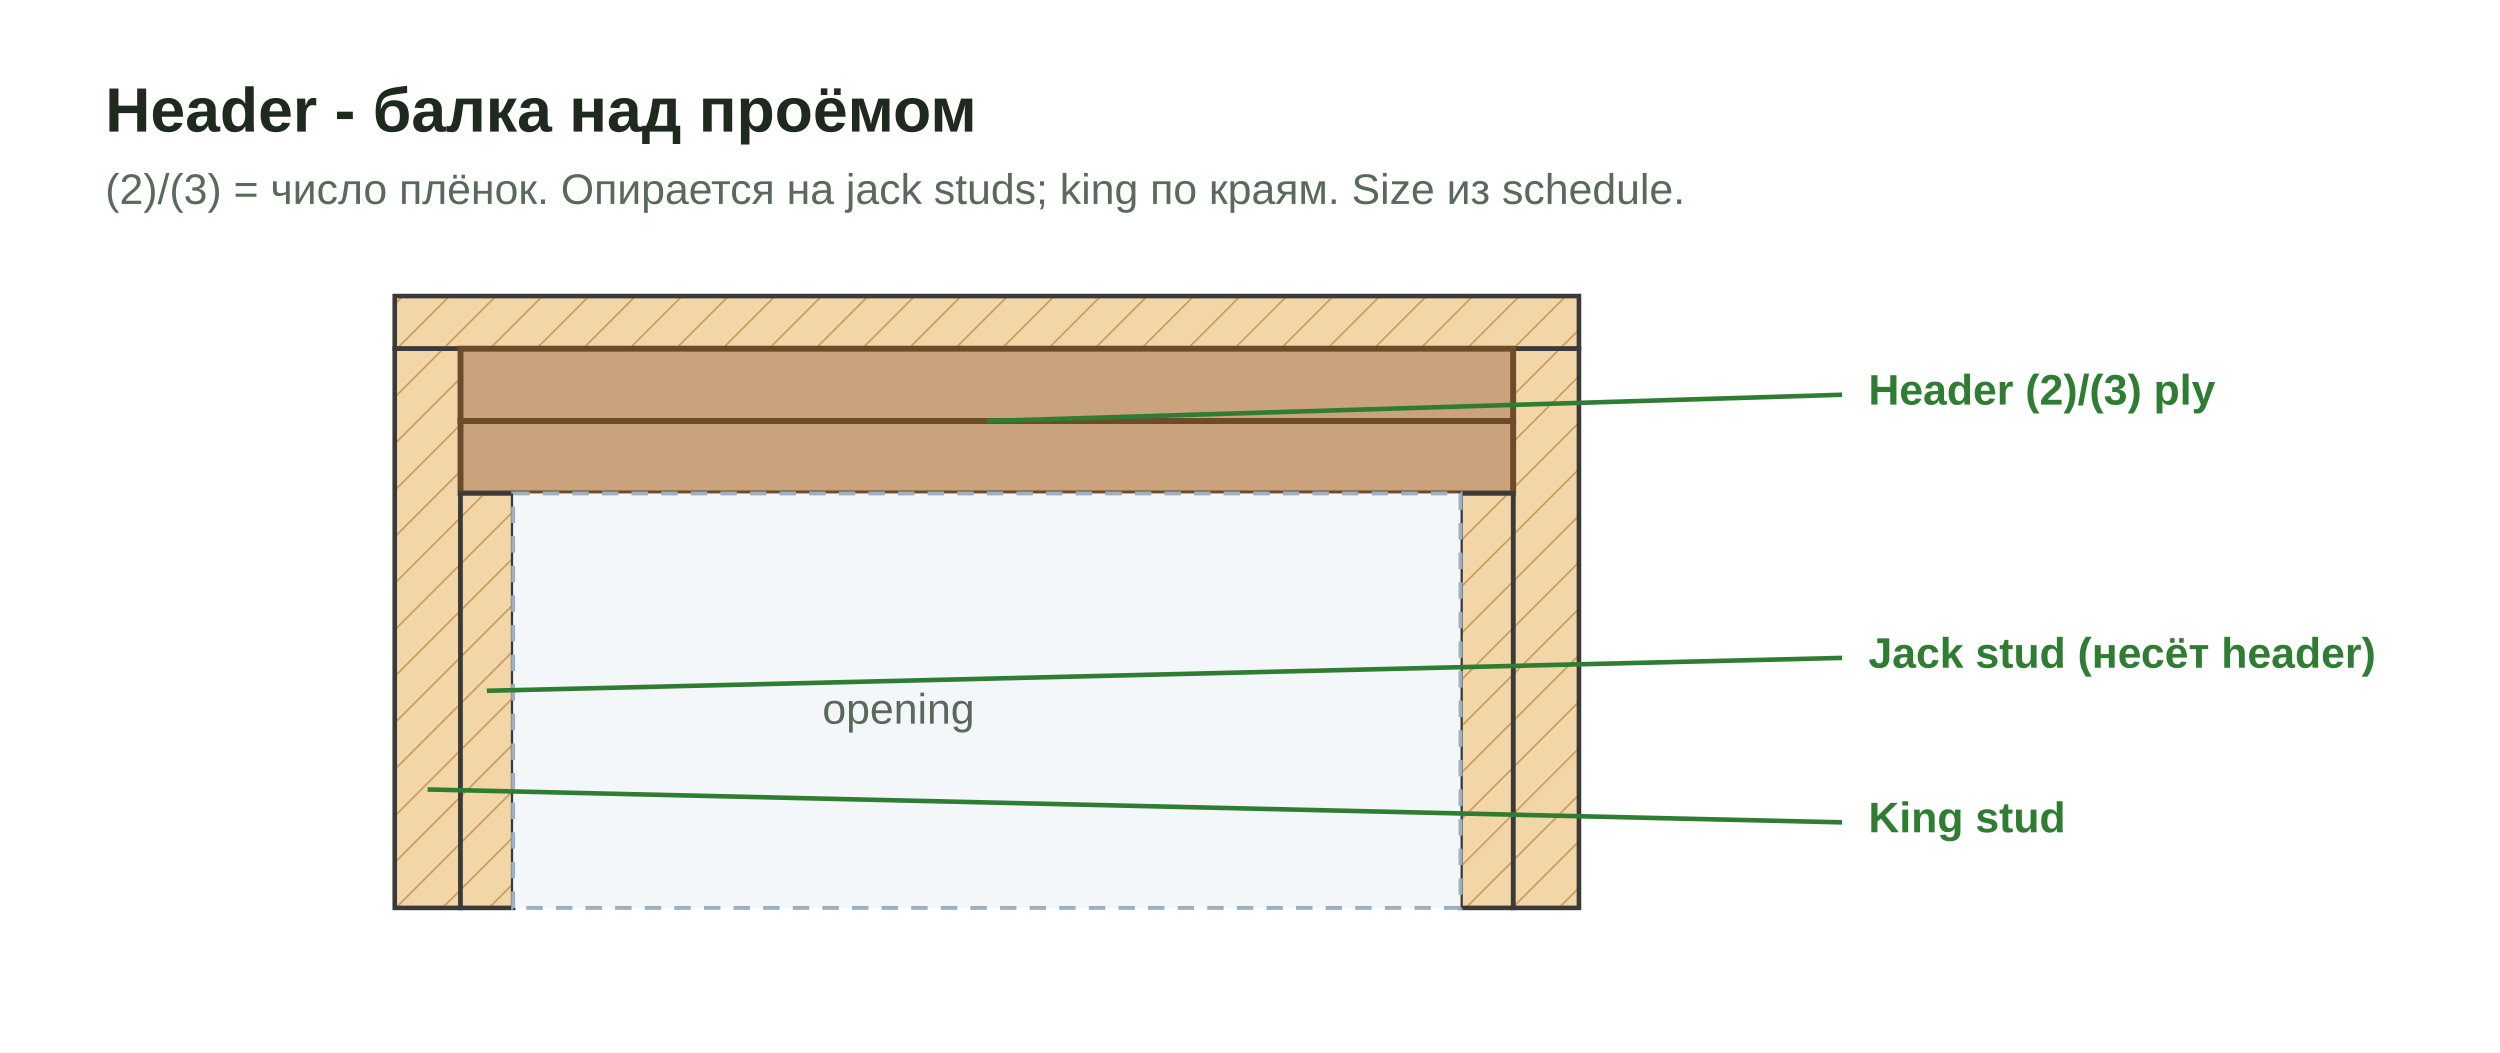
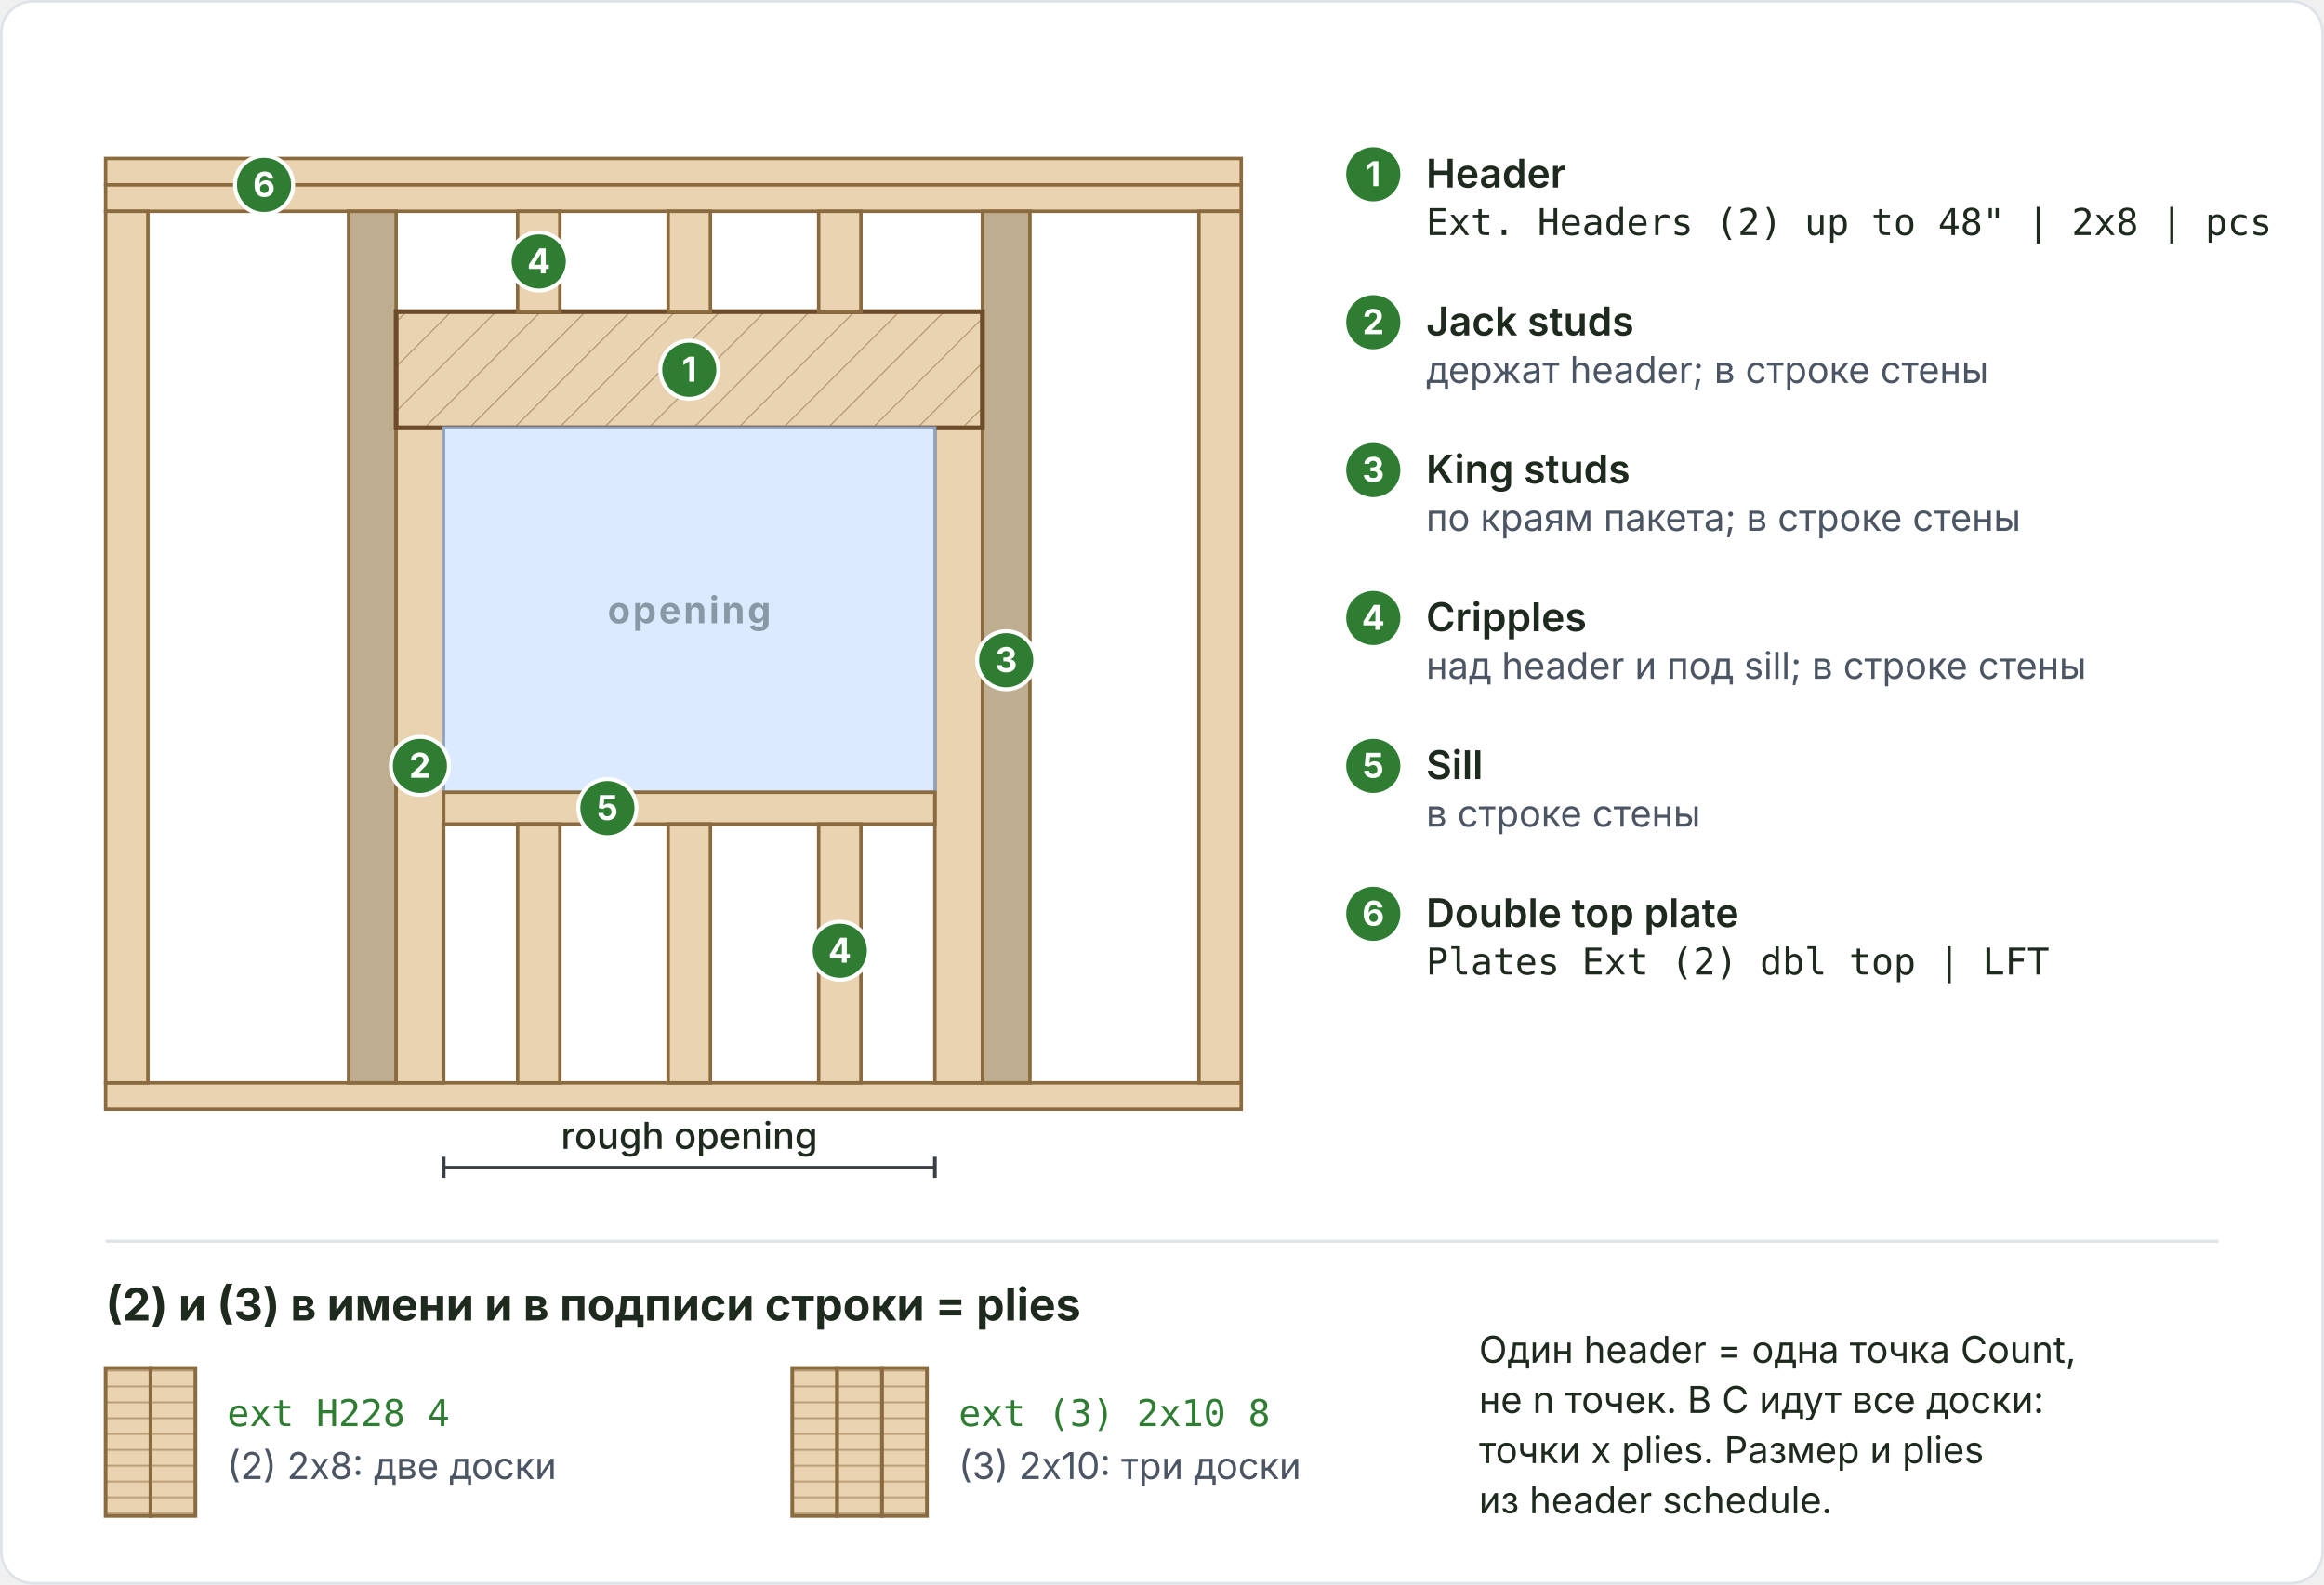
- <svg xmlns="http://www.w3.org/2000/svg" viewBox="0 0 760 320" role="img" aria-labelledby="t">
+ <svg xmlns="http://www.w3.org/2000/svg" viewBox="0 0 880 600" role="img" aria-labelledby="t d">
  <defs>
-     <pattern id="w" width="10" height="10" patternUnits="userSpaceOnUse" patternTransform="rotate(45)">
-       <rect width="10" height="10" fill="#f2d6a8" />
-       <line x1="0" y1="0" x2="0" y2="10" stroke="#c89b5a" stroke-width="1" />
+     <marker id="arr" markerWidth="10" markerHeight="10" refX="9" refY="5" orient="auto" markerUnits="userSpaceOnUse">
+       <path d="M0,1 L0,9 L10,5 z" fill="#2e7d32" />
+     </marker>
+     <marker id="arrInk" markerWidth="10" markerHeight="10" refX="9" refY="5" orient="auto" markerUnits="userSpaceOnUse">
+       <path d="M0,1 L0,9 L10,5 z" fill="#3a3f44" />
+     </marker>
+     <marker id="arrRed" markerWidth="10" markerHeight="10" refX="9" refY="5" orient="auto" markerUnits="userSpaceOnUse">
+       <path d="M0,1 L0,9 L10,5 z" fill="#c62828" />
+     </marker>
+     <marker id="arrGrey" markerWidth="10" markerHeight="10" refX="9" refY="5" orient="auto" markerUnits="userSpaceOnUse">
+       <path d="M0,1 L0,9 L10,5 z" fill="#8a98a5" />
+     </marker>
+     <marker id="tick" markerWidth="8" markerHeight="8" refX="4" refY="4" orient="auto" markerUnits="userSpaceOnUse">
+       <path d="M4,0 L4,8" stroke="#3a3f44" stroke-width="1.4" />
+     </marker>
+     <pattern id="wood" width="12" height="12" patternUnits="userSpaceOnUse" patternTransform="rotate(45)">
+       <rect width="12" height="12" fill="#e9d3b0" />
+       <line x1="0" y1="0" x2="0" y2="12" stroke="#8a6a3f" stroke-width="0.9" opacity="0.55" />
    </pattern>
-     <style>.t{font:700 19px "Segoe UI",Arial,sans-serif;fill:#1f2a1f}.s{font:400 13px "Segoe UI",Arial,sans-serif;fill:#5a6a5a}.l{font:600 13px "Segoe UI",Arial,sans-serif;fill:#2e7d32}.m{stroke:#3a3a3a;stroke-width:1.4;fill:url(#w)}</style>
+     <pattern id="pt" width="12" height="12" patternUnits="userSpaceOnUse" patternTransform="rotate(45)">
+       <rect width="12" height="12" fill="#cfa26a" />
+       <line x1="0" y1="0" x2="0" y2="12" stroke="#6c4b2a" stroke-width="1" opacity="0.6" />
+     </pattern>
+     <pattern id="conc" width="10" height="10" patternUnits="userSpaceOnUse">
+       <rect width="10" height="10" fill="#cfd4d8" />
+       <circle cx="2.5" cy="2.5" r="1" fill="#6b7378" opacity="0.7" />
+       <circle cx="7" cy="6.5" r="1" fill="#6b7378" opacity="0.7" />
+     </pattern>
+     <pattern id="sheath" width="7" height="7" patternUnits="userSpaceOnUse">
+       <rect width="7" height="7" fill="#c9b27c" />
+       <circle cx="2" cy="2" r="0.8" fill="#7a6a3c" opacity="0.6" />
+       <circle cx="5" cy="5" r="0.8" fill="#7a6a3c" opacity="0.6" />
+     </pattern>
+     <pattern id="batt" width="20" height="16" patternUnits="userSpaceOnUse">
+       <rect width="20" height="16" fill="#fdf6e3" />
+       <path d="M0,8 Q5,0 10,8 T20,8" fill="none" stroke="#caa64a" stroke-width="1.2" />
+     </pattern>
+     <pattern id="rigid" width="8" height="8" patternUnits="userSpaceOnUse">
+       <rect width="8" height="8" fill="#fbe9c6" />
+       <path d="M0,8 L8,0" stroke="#d9a441" stroke-width="0.8" />
+     </pattern>
+     <pattern id="cmu" width="40" height="20" patternUnits="userSpaceOnUse">
+       <rect width="40" height="20" fill="#cfd4d8" />
+       <path d="M0,10 H40 M20,0 V10 M0,10 V20 M40,10 V20" stroke="#6b7378" stroke-width="1" fill="none" />
+     </pattern>
+     <pattern id="endgrain" width="6" height="6" patternUnits="userSpaceOnUse">
+       <rect width="6" height="6" fill="#e9d3b0" />
+       <path d="M0,3 H6" stroke="#8a6a3f" stroke-width="0.7" opacity="0.5" />
+     </pattern>
+     <pattern id="hatchRed" width="8" height="8" patternUnits="userSpaceOnUse" patternTransform="rotate(45)">
+       <rect width="8" height="8" fill="#fff" />
+       <line x1="0" y1="0" x2="0" y2="8" stroke="#c62828" stroke-width="1.2" opacity="0.6" />
+     </pattern>
+     <pattern id="hatchGrey" width="8" height="8" patternUnits="userSpaceOnUse" patternTransform="rotate(45)">
+       <rect width="8" height="8" fill="#f3f4f6" />
+       <line x1="0" y1="0" x2="0" y2="8" stroke="#9aa4ad" stroke-width="1" opacity="0.8" />
+     </pattern>
+     <pattern id="hatchGreen" width="8" height="8" patternUnits="userSpaceOnUse" patternTransform="rotate(45)">
+       <rect width="8" height="8" fill="#eaf5ea" />
+       <line x1="0" y1="0" x2="0" y2="8" stroke="#2e7d32" stroke-width="1.1" opacity="0.55" />
+     </pattern>
+     <style>
+       .lab{font:600 16px Inter, "Segoe UI", Arial, sans-serif;fill:#1f2a1f}
+       .lab2{font:600 15px Inter, "Segoe UI", Arial, sans-serif;fill:#1f2a1f}
+       .h{font:700 17px Inter, "Segoe UI", Arial, sans-serif;fill:#1f2a1f}
+       .note{font:400 14px Inter, "Segoe UI", Arial, sans-serif;fill:#4b5563}
+       .ink{font:400 14px Inter, "Segoe UI", Arial, sans-serif;fill:#1f2a1f}
+       .inkb{font:700 14px Inter, "Segoe UI", Arial, sans-serif;fill:#1f2a1f}
+       .mono{font:500 14px "JetBrains Mono", Consolas, monospace;fill:#2e7d32}
+       .mono2{font:500 14px "JetBrains Mono", Consolas, monospace;fill:#1f2a1f}
+       .side{font:700 14px Inter, "Segoe UI", Arial, sans-serif;fill:#8a98a5;letter-spacing:1px}
+       .red{font:600 14px Inter, "Segoe UI", Arial, sans-serif;fill:#c62828}
+       .green{font:600 14px Inter, "Segoe UI", Arial, sans-serif;fill:#2e7d32}
+       .dimt{font:500 14px Inter, "Segoe UI", Arial, sans-serif;fill:#1f2a1f}
+       .numt{font:700 13px Inter, "Segoe UI", Arial, sans-serif;fill:#fff;text-anchor:middle}
+       .xl{font:400 14px Inter, "Segoe UI", Arial, sans-serif;fill:#1f2328}
+       .xlb{font:700 14px Inter, "Segoe UI", Arial, sans-serif;fill:#1f2328}
+       .xlh{font:400 13px Inter, "Segoe UI", Arial, sans-serif;fill:#5a6168}
+     </style>
  </defs>
-   <rect width="760" height="320" fill="#fff" />
-   <text class="t" x="32" y="40">Header - балка над проёмом</text>
-   <text class="s" x="32" y="62">(2)/(3) = число плёнок. Опирается на jack studs; king по краям. Size из schedule.</text>
-   <rect x="120" y="90" width="360" height="16" class="m" />
-   <rect x="120" y="106" width="20" height="170" class="m" />
-   <rect x="460" y="106" width="20" height="170" class="m" />
-   <rect x="140" y="106" width="320" height="22" fill="#caa27b" stroke="#6c4b2a" stroke-width="1.8" />
-   <rect x="140" y="128" width="320" height="22" fill="#caa27b" stroke="#6c4b2a" stroke-width="1.8" />
-   <rect x="140" y="150" width="16" height="126" class="m" />
-   <rect x="444" y="150" width="16" height="126" class="m" />
-   <rect x="156" y="150" width="288" height="126" fill="#f4f7fa" stroke="#9bb0c2" stroke-width="1.2" stroke-dasharray="5 4" />
-   <text class="s" x="250" y="220">opening</text>
-   <line x1="300" y1="128" x2="560" y2="120" stroke="#2e7d32" stroke-width="1.4" />
-   <text class="l" x="568" y="123">Header (2)/(3) ply</text>
-   <line x1="148" y1="210" x2="560" y2="200" stroke="#2e7d32" stroke-width="1.4" />
-   <text class="l" x="568" y="203">Jack stud (несёт header)</text>
-   <line x1="130" y1="240" x2="560" y2="250" stroke="#2e7d32" stroke-width="1.4" />
-   <text class="l" x="568" y="253">King stud</text>
+   <rect x="0.5" y="0.5" width="879" height="599" rx="12" fill="#ffffff" stroke="#dfe3e8" />
+   <rect x="40" y="60" width="430" height="10" fill="#e9d3b0" stroke="#8a6a3f" stroke-width="1.3" />
+   <rect x="40" y="70" width="430" height="10" fill="#e9d3b0" stroke="#8a6a3f" stroke-width="1.3" />
+   <rect x="40" y="410" width="430" height="10" fill="#e9d3b0" stroke="#8a6a3f" stroke-width="1.3" />
+   <rect x="40" y="80" width="16" height="330" fill="#e9d3b0" stroke="#8a6a3f" stroke-width="1.3" />
+   <rect x="454" y="80" width="16" height="330" fill="#e9d3b0" stroke="#8a6a3f" stroke-width="1.3" />
+   <rect x="132" y="80" width="18" height="330" fill="#bfad90" stroke="#8a6a3f" stroke-width="1.3" />
+   <rect x="372" y="80" width="18" height="330" fill="#bfad90" stroke="#8a6a3f" stroke-width="1.3" />
+   <rect x="150" y="162" width="18" height="248" fill="#e9d3b0" stroke="#8a6a3f" stroke-width="1.3" />
+   <rect x="354" y="162" width="18" height="248" fill="#e9d3b0" stroke="#8a6a3f" stroke-width="1.3" />
+   <rect x="150" y="118" width="222" height="44" fill="url(#wood)" stroke="#6c4b2a" stroke-width="1.8" />
+   <rect x="196" y="80" width="16" height="38" fill="#e9d3b0" stroke="#8a6a3f" stroke-width="1.3" />
+   <rect x="253" y="80" width="16" height="38" fill="#e9d3b0" stroke="#8a6a3f" stroke-width="1.3" />
+   <rect x="310" y="80" width="16" height="38" fill="#e9d3b0" stroke="#8a6a3f" stroke-width="1.3" />
+   <rect x="168" y="162" width="186" height="138" fill="#dbeafe" stroke="#90a4c4" stroke-width="1.2" />
+   <text class="side" x="261" y="236" text-anchor="middle">opening</text>
+   <rect x="168" y="300" width="186" height="12" fill="#e9d3b0" stroke="#8a6a3f" stroke-width="1.3" />
+   <rect x="196" y="312" width="16" height="98" fill="#e9d3b0" stroke="#8a6a3f" stroke-width="1.3" />
+   <rect x="253" y="312" width="16" height="98" fill="#e9d3b0" stroke="#8a6a3f" stroke-width="1.3" />
+   <rect x="310" y="312" width="16" height="98" fill="#e9d3b0" stroke="#8a6a3f" stroke-width="1.3" />
+   <line x1="168" y1="442" x2="354" y2="442" stroke="#3a3f44" stroke-width="1.1" marker-start="url(#tick)" marker-end="url(#tick)" />
+   <text class="dimt" x="261.0" y="435.0" text-anchor="middle">rough opening</text>
+   <circle cx="261" cy="140" r="11" fill="#2e7d32" stroke="#fff" stroke-width="1.5" />
+   <text class="numt" x="261" y="144.5">1</text>
+   <circle cx="159" cy="290" r="11" fill="#2e7d32" stroke="#fff" stroke-width="1.5" />
+   <text class="numt" x="159" y="294.5">2</text>
+   <circle cx="381" cy="250" r="11" fill="#2e7d32" stroke="#fff" stroke-width="1.5" />
+   <text class="numt" x="381" y="254.5">3</text>
+   <circle cx="204" cy="99" r="11" fill="#2e7d32" stroke="#fff" stroke-width="1.5" />
+   <text class="numt" x="204" y="103.5">4</text>
+   <circle cx="318" cy="360" r="11" fill="#2e7d32" stroke="#fff" stroke-width="1.5" />
+   <text class="numt" x="318" y="364.5">4</text>
+   <circle cx="230" cy="306" r="11" fill="#2e7d32" stroke="#fff" stroke-width="1.5" />
+   <text class="numt" x="230" y="310.5">5</text>
+   <circle cx="100" cy="70" r="11" fill="#2e7d32" stroke="#fff" stroke-width="1.5" />
+   <text class="numt" x="100" y="74.5">6</text>
+   <circle cx="520" cy="66" r="11" fill="#2e7d32" stroke="#fff" stroke-width="1.5" />
+   <text class="numt" x="520" y="70.5">1</text>
+   <text class="lab2" x="540" y="71">Header</text>
+   <text class="mono2" x="540" y="89">Ext. Headers (2) up to 48" | 2x8 | pcs</text>
+   <circle cx="520" cy="122" r="11" fill="#2e7d32" stroke="#fff" stroke-width="1.5" />
+   <text class="numt" x="520" y="126.5">2</text>
+   <text class="lab2" x="540" y="127">Jack studs</text>
+   <text class="note" x="540" y="145">держат header; в строке стены</text>
+   <circle cx="520" cy="178" r="11" fill="#2e7d32" stroke="#fff" stroke-width="1.5" />
+   <text class="numt" x="520" y="182.5">3</text>
+   <text class="lab2" x="540" y="183">King studs</text>
+   <text class="note" x="540" y="201">по краям пакета; в строке стены</text>
+   <circle cx="520" cy="234" r="11" fill="#2e7d32" stroke="#fff" stroke-width="1.5" />
+   <text class="numt" x="520" y="238.5">4</text>
+   <text class="lab2" x="540" y="239">Cripples</text>
+   <text class="note" x="540" y="257">над header и под sill; в строке стены</text>
+   <circle cx="520" cy="290" r="11" fill="#2e7d32" stroke="#fff" stroke-width="1.5" />
+   <text class="numt" x="520" y="294.5">5</text>
+   <text class="lab2" x="540" y="295">Sill</text>
+   <text class="note" x="540" y="313">в строке стены</text>
+   <circle cx="520" cy="346" r="11" fill="#2e7d32" stroke="#fff" stroke-width="1.5" />
+   <text class="numt" x="520" y="350.5">6</text>
+   <text class="lab2" x="540" y="351">Double top plate</text>
+   <text class="mono2" x="540" y="369">Plates Ext (2) dbl top | LFT</text>
+   <line x1="40" y1="470" x2="840" y2="470" stroke="#dfe3e8" stroke-width="1.2" />
+   <text class="h" x="40" y="500">(2) и (3) в имени и в подписи строки = plies</text>
+   <rect x="40" y="518" width="17" height="56" fill="url(#endgrain)" stroke="#8a6a3f" stroke-width="1.4" />
+   <rect x="57" y="518" width="17" height="56" fill="url(#endgrain)" stroke="#8a6a3f" stroke-width="1.4" />
+   <text class="mono" x="86" y="540">ext H228 4</text>
+   <text class="note" x="86" y="560">(2) 2x8: две доски</text>
+   <rect x="300" y="518" width="17" height="56" fill="url(#endgrain)" stroke="#8a6a3f" stroke-width="1.4" />
+   <rect x="317" y="518" width="17" height="56" fill="url(#endgrain)" stroke="#8a6a3f" stroke-width="1.4" />
+   <rect x="334" y="518" width="17" height="56" fill="url(#endgrain)" stroke="#8a6a3f" stroke-width="1.4" />
+   <text class="mono" x="363" y="540">ext (3) 2x10 8</text>
+   <text class="note" x="363" y="560">(3) 2x10: три доски</text>
+   <text class="ink" x="560" y="516">Один header = одна точка Count,</text>
+   <text class="ink" x="560" y="535">не n точек. В C идут все доски:</text>
+   <text class="ink" x="560" y="554">точки x plies. Размер и plies</text>
+   <text class="ink" x="560" y="573">из header schedule.</text>
</svg>
